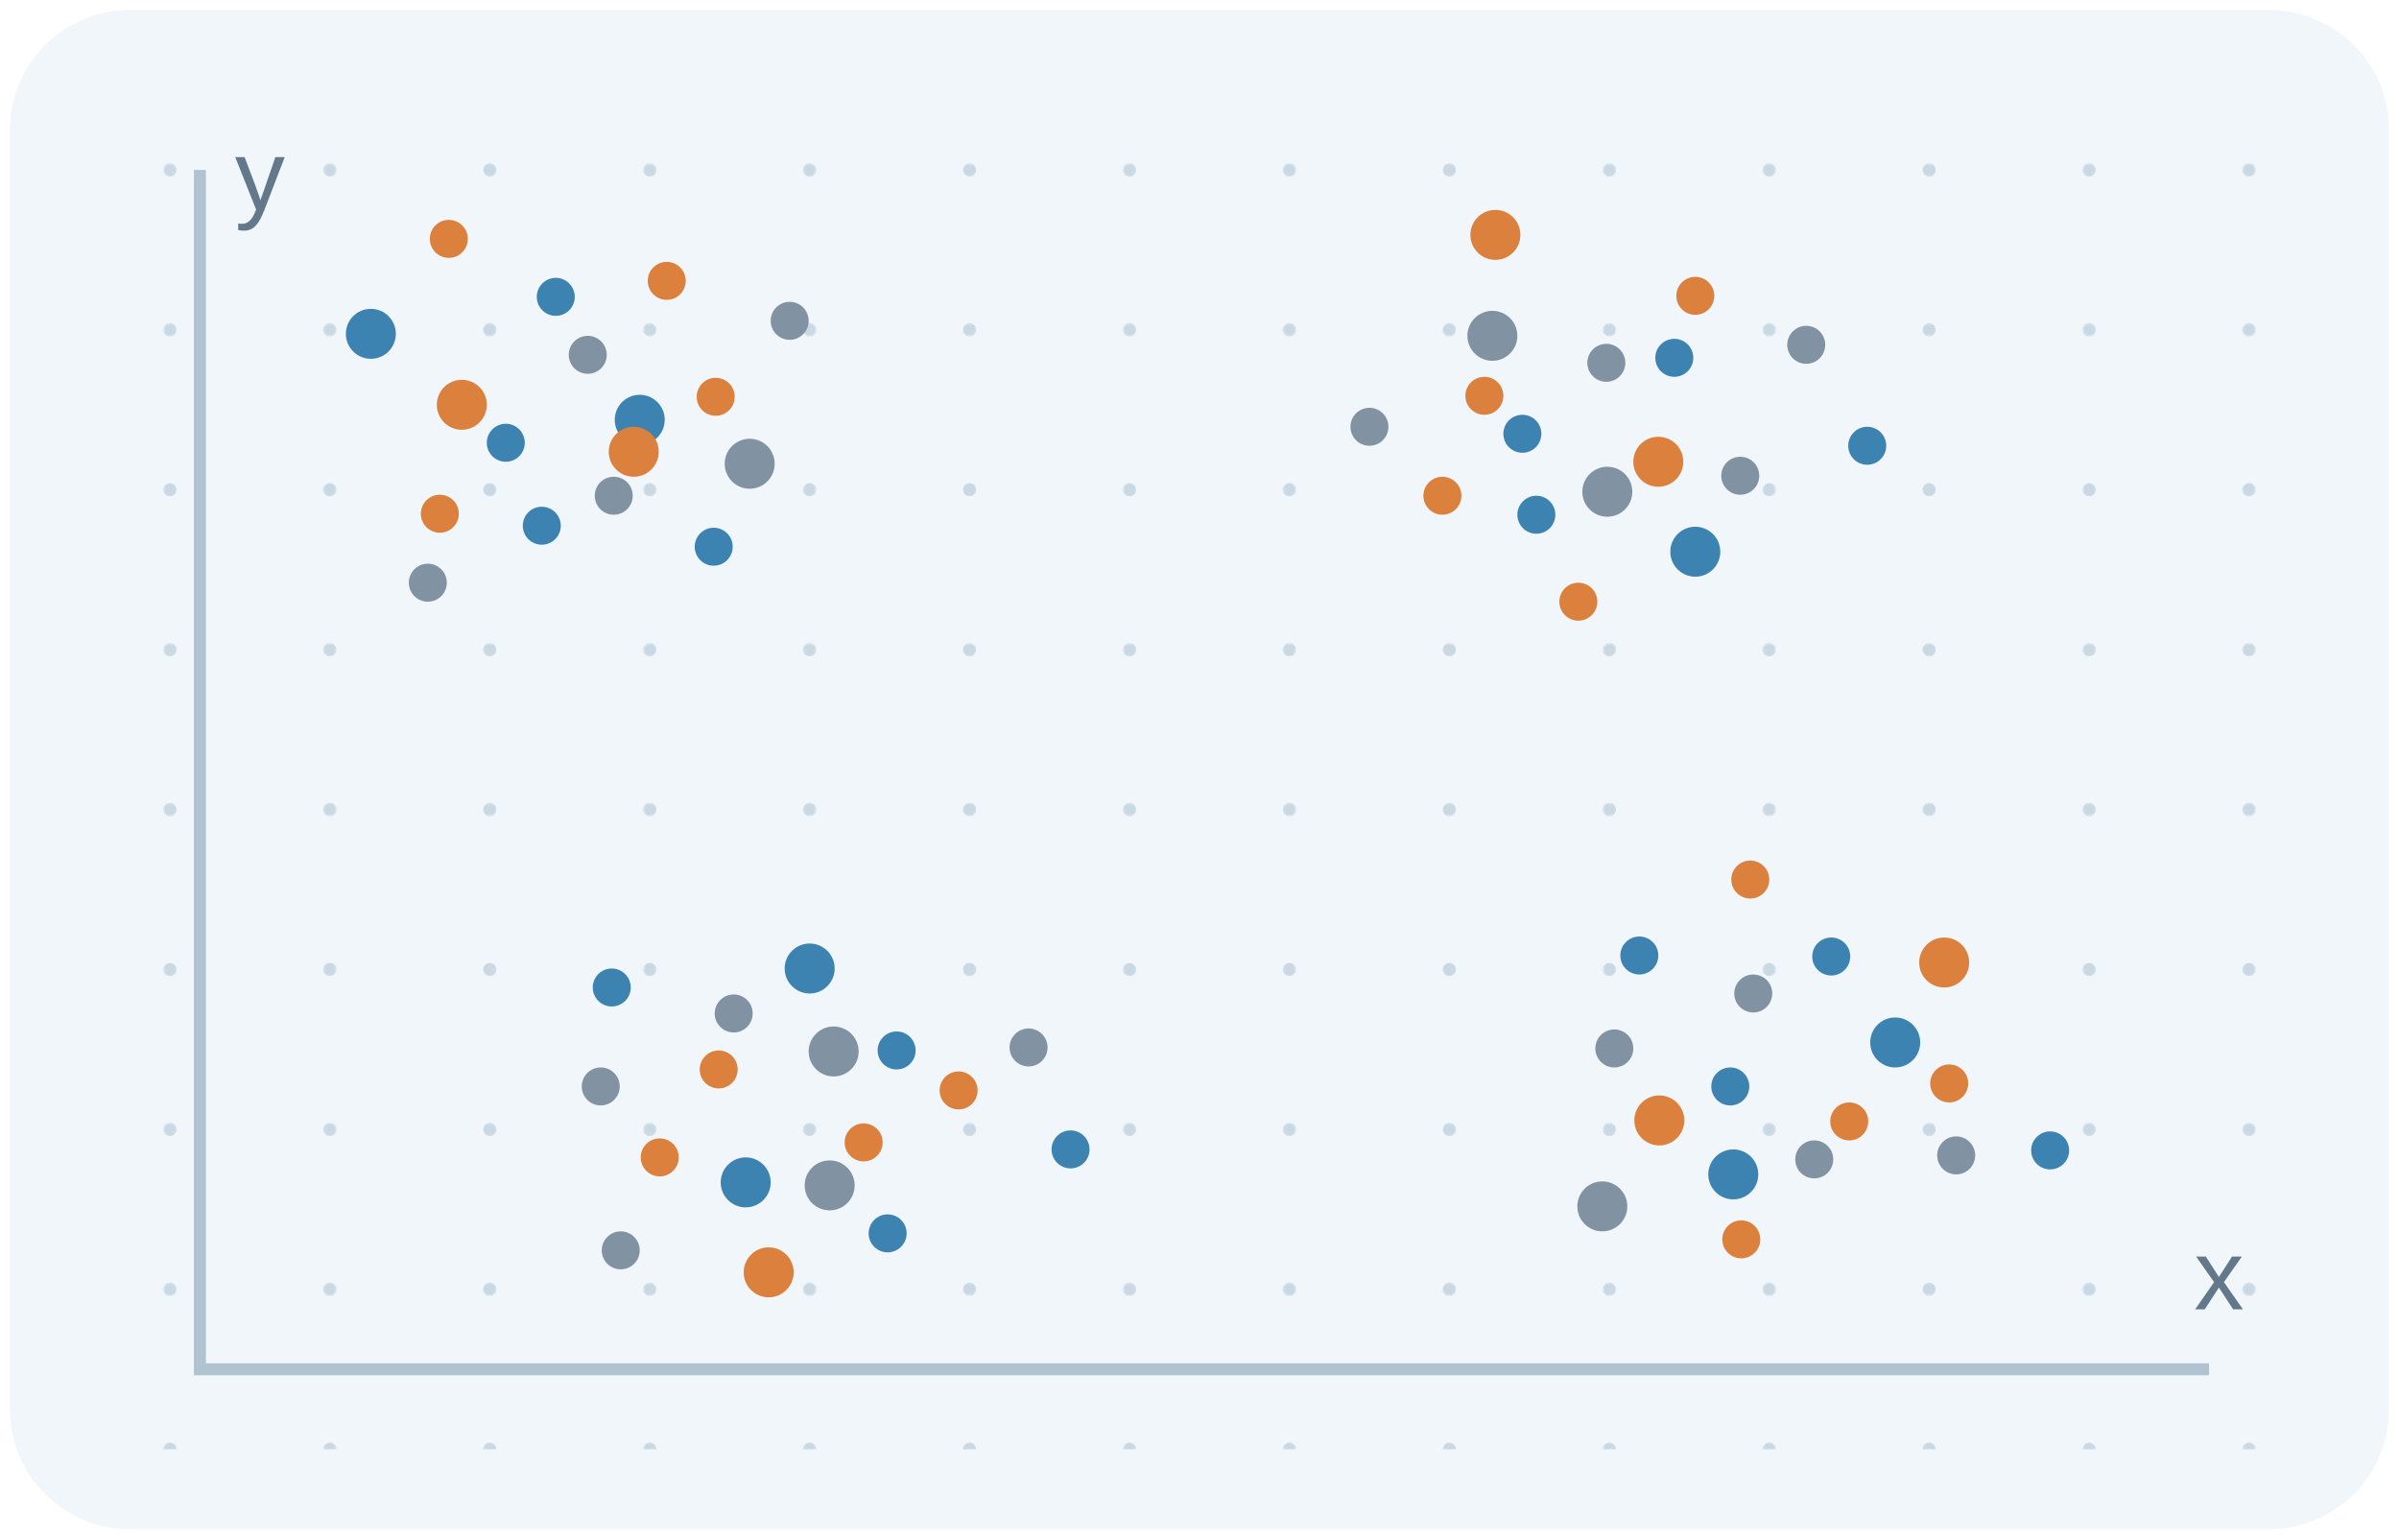
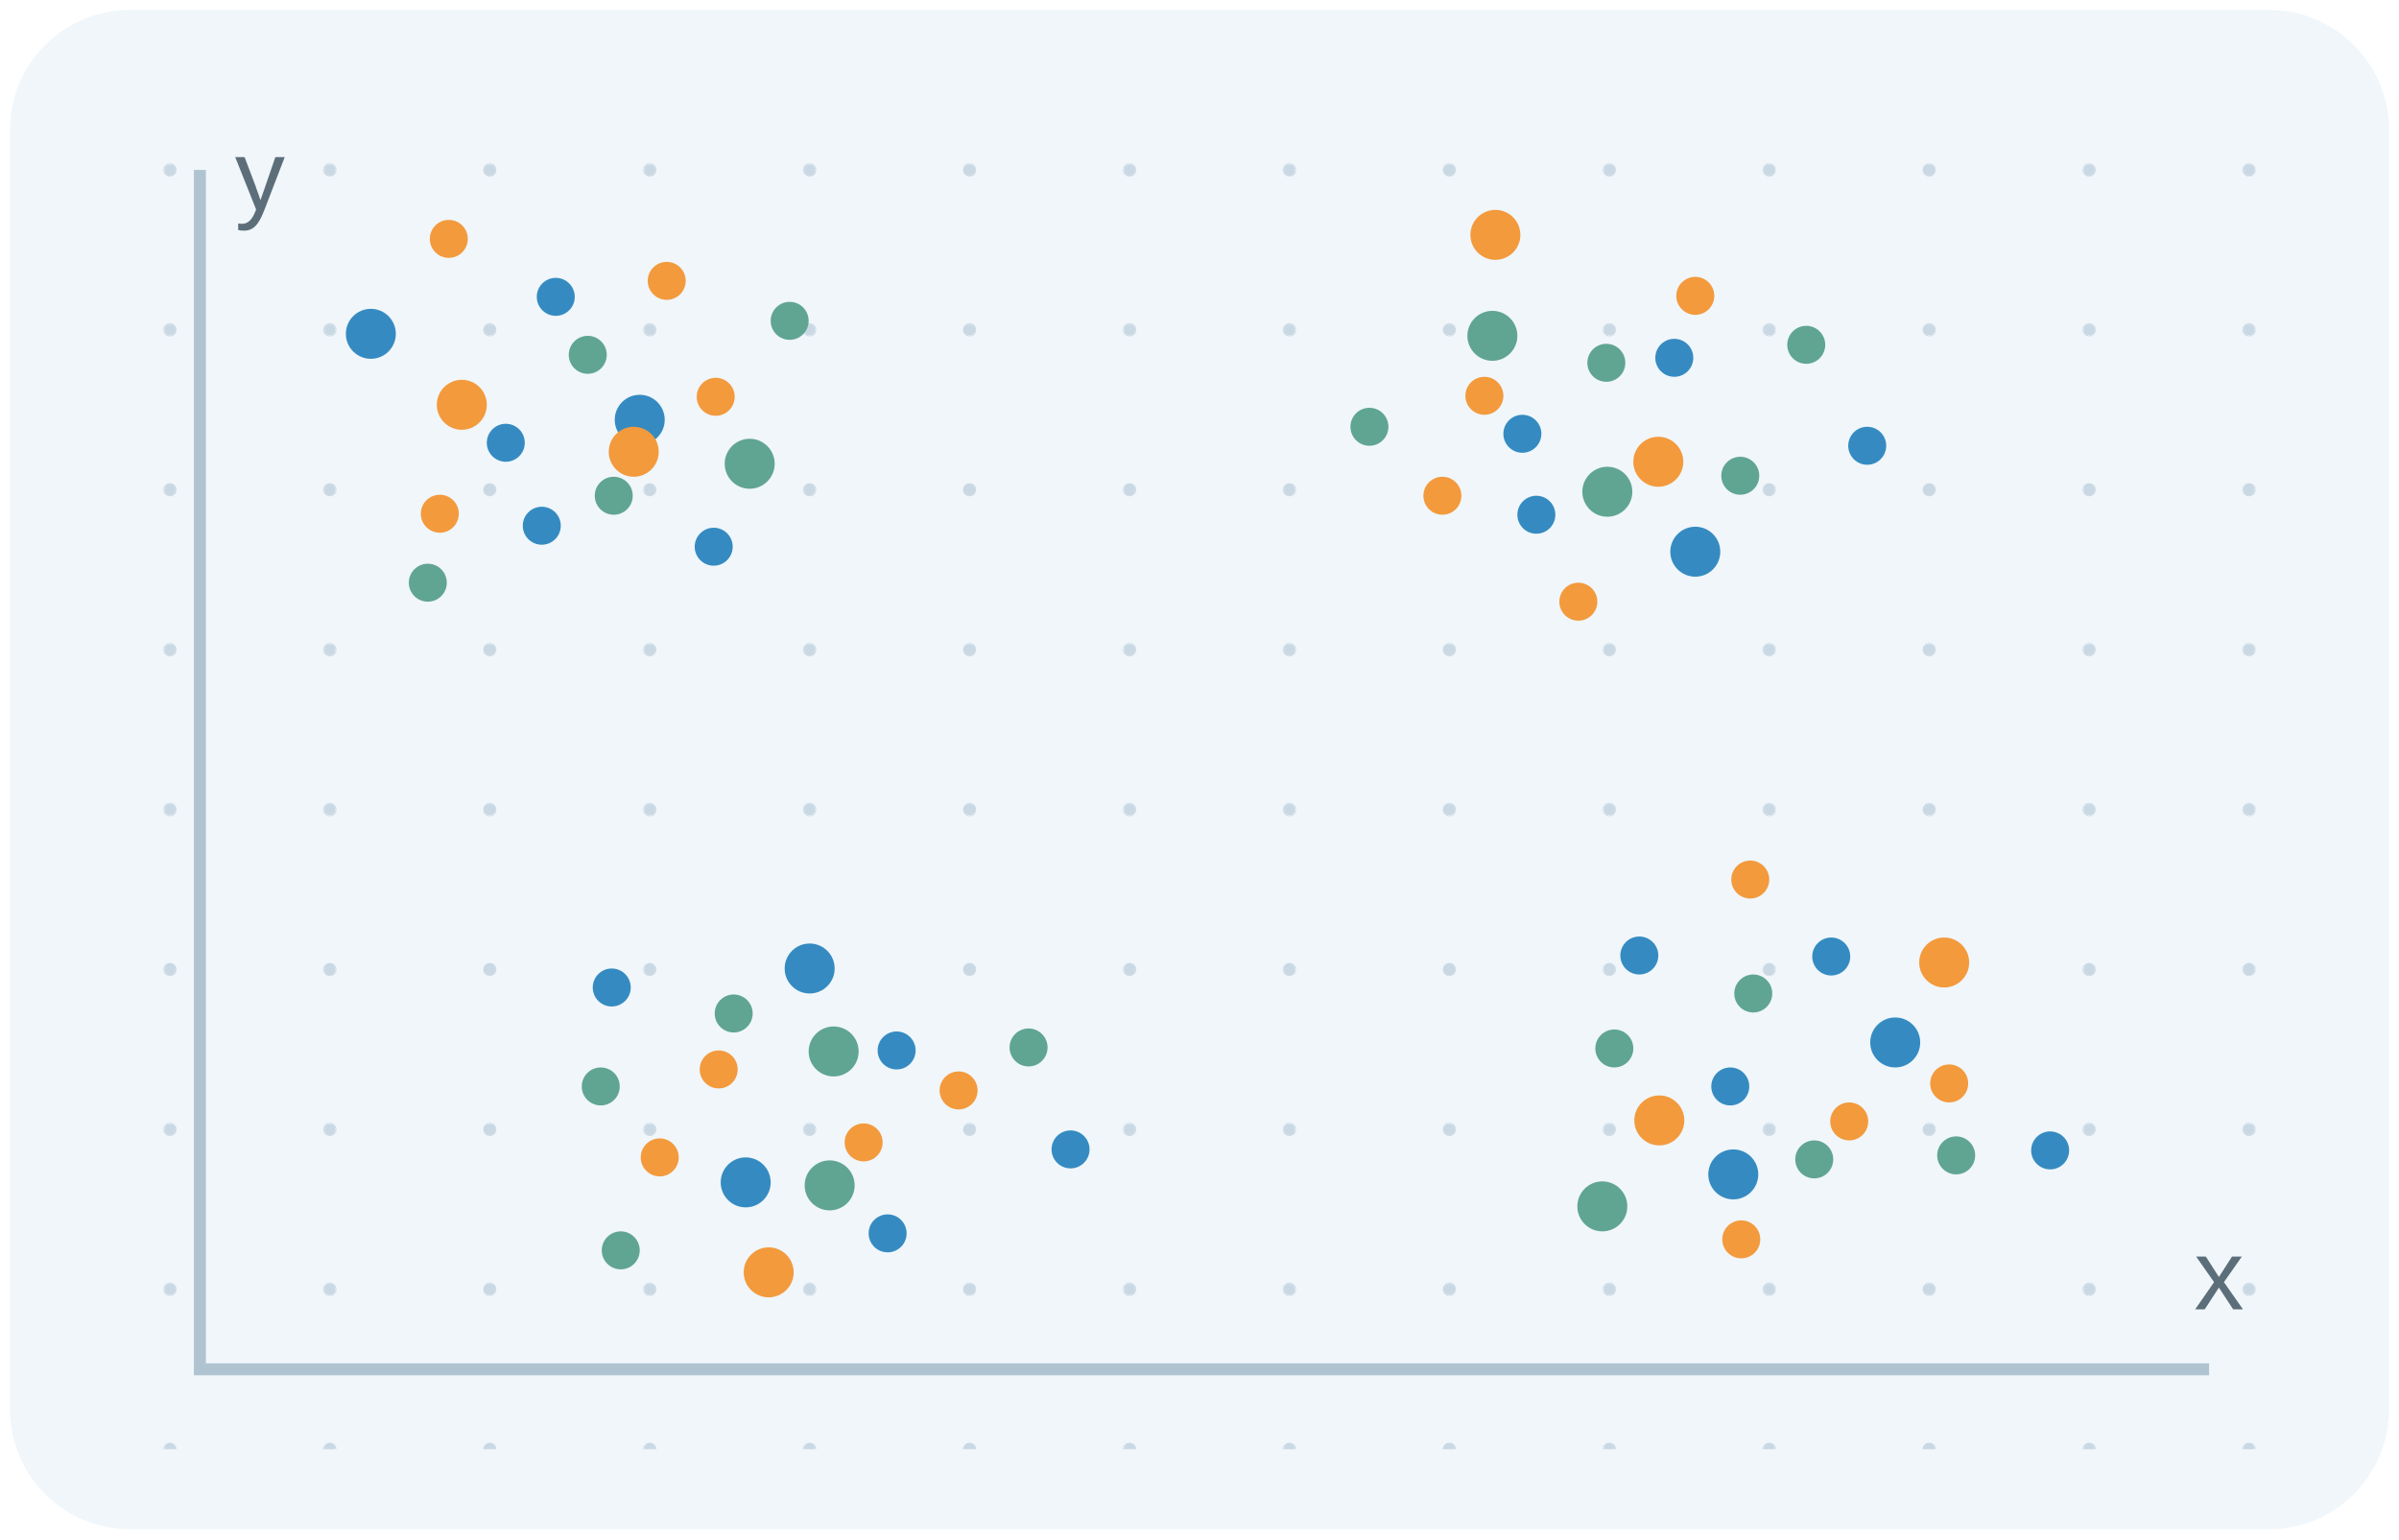
<svg xmlns="http://www.w3.org/2000/svg" width="240" height="154" viewBox="0 0 240 154" role="img" aria-labelledby="title">
  <defs>
    <pattern id="grid" width="16" height="16" patternUnits="userSpaceOnUse">
      <circle cx="1" cy="1" r=".65" fill="#c9d8e3" />
    </pattern>
    <filter id="soft">
      <feGaussianBlur stdDeviation="3" />
    </filter>
  </defs>
  <rect x="1" y="1" width="238" height="152" rx="12" fill="#f0f6fa" />
  <rect x="10" y="9" width="220" height="136" fill="url(#grid)" />
  <path d="M20 17V137H221" fill="none" stroke="#b0c3d0" stroke-width="1.2" />
-   <circle cx="64.0" cy="42.0" r="2.5" fill="#3c83b1" />
-   <circle cx="44.0" cy="51.4" r="1.9" fill="#dc803e" />
-   <circle cx="58.8" cy="35.5" r="1.9" fill="#8192a2" />
-   <circle cx="71.4" cy="54.7" r="1.9" fill="#3c83b1" />
-   <circle cx="46.2" cy="40.5" r="2.5" fill="#dc803e" />
-   <circle cx="79.0" cy="32.1" r="1.9" fill="#8192a2" />
-   <circle cx="54.2" cy="52.6" r="1.9" fill="#3c83b1" />
-   <circle cx="44.9" cy="23.9" r="1.9" fill="#dc803e" />
-   <circle cx="75.0" cy="46.4" r="2.5" fill="#8192a2" />
-   <circle cx="50.6" cy="44.3" r="1.9" fill="#3c83b1" />
-   <circle cx="66.7" cy="28.1" r="1.9" fill="#dc803e" />
-   <circle cx="61.4" cy="49.6" r="1.9" fill="#8192a2" />
-   <circle cx="37.1" cy="33.4" r="2.5" fill="#3c83b1" />
-   <circle cx="71.6" cy="39.7" r="1.9" fill="#dc803e" />
-   <circle cx="42.8" cy="58.3" r="1.9" fill="#8192a2" />
-   <circle cx="55.6" cy="29.7" r="1.9" fill="#3c83b1" />
-   <circle cx="63.4" cy="45.2" r="2.5" fill="#dc803e" />
-   <circle cx="165.9" cy="46.2" r="2.5" fill="#dc803e" />
-   <circle cx="137.0" cy="42.7" r="1.9" fill="#8192a2" />
-   <circle cx="167.5" cy="35.8" r="1.9" fill="#3c83b1" />
-   <circle cx="157.9" cy="60.2" r="1.9" fill="#dc803e" />
-   <circle cx="149.3" cy="33.6" r="2.5" fill="#8192a2" />
-   <circle cx="186.8" cy="44.6" r="1.9" fill="#3c83b1" />
-   <circle cx="144.3" cy="49.6" r="1.9" fill="#dc803e" />
-   <circle cx="160.7" cy="36.3" r="1.9" fill="#8192a2" />
-   <circle cx="169.6" cy="55.2" r="2.5" fill="#3c83b1" />
-   <circle cx="148.5" cy="39.6" r="1.9" fill="#dc803e" />
-   <circle cx="180.7" cy="34.5" r="1.9" fill="#8192a2" />
-   <circle cx="153.7" cy="51.5" r="1.9" fill="#3c83b1" />
-   <circle cx="149.6" cy="23.5" r="2.5" fill="#dc803e" />
-   <circle cx="174.1" cy="47.6" r="1.9" fill="#8192a2" />
-   <circle cx="152.3" cy="43.4" r="1.9" fill="#3c83b1" />
-   <circle cx="169.6" cy="29.6" r="1.9" fill="#dc803e" />
-   <circle cx="160.8" cy="49.2" r="2.5" fill="#8192a2" />
-   <circle cx="83.0" cy="118.6" r="2.5" fill="#8192a2" />
-   <circle cx="61.2" cy="98.8" r="1.9" fill="#3c83b1" />
-   <circle cx="95.9" cy="109.1" r="1.9" fill="#dc803e" />
-   <circle cx="62.1" cy="125.1" r="1.9" fill="#8192a2" />
-   <circle cx="81.0" cy="96.9" r="2.5" fill="#3c83b1" />
-   <circle cx="86.4" cy="114.3" r="1.9" fill="#dc803e" />
-   <circle cx="60.1" cy="108.7" r="1.9" fill="#8192a2" />
-   <circle cx="89.7" cy="105.1" r="1.9" fill="#3c83b1" />
-   <circle cx="76.9" cy="127.3" r="2.5" fill="#dc803e" />
-   <circle cx="73.4" cy="101.4" r="1.9" fill="#8192a2" />
-   <circle cx="107.1" cy="115.0" r="1.9" fill="#3c83b1" />
-   <circle cx="66.0" cy="115.8" r="1.9" fill="#dc803e" />
-   <circle cx="83.4" cy="105.2" r="2.5" fill="#8192a2" />
-   <circle cx="88.8" cy="123.4" r="1.9" fill="#3c83b1" />
-   <circle cx="71.9" cy="107.0" r="1.9" fill="#dc803e" />
-   <circle cx="102.9" cy="104.8" r="1.9" fill="#8192a2" />
-   <circle cx="74.6" cy="118.3" r="2.5" fill="#3c83b1" />
-   <circle cx="173.4" cy="117.5" r="2.5" fill="#3c83b1" />
-   <circle cx="175.1" cy="88.0" r="1.9" fill="#dc803e" />
-   <circle cx="195.7" cy="115.6" r="1.9" fill="#8192a2" />
-   <circle cx="173.1" cy="108.7" r="1.9" fill="#3c83b1" />
-   <circle cx="194.5" cy="96.3" r="2.5" fill="#dc803e" />
-   <circle cx="181.5" cy="116.0" r="1.9" fill="#8192a2" />
-   <circle cx="164.0" cy="95.6" r="1.9" fill="#3c83b1" />
-   <circle cx="195.0" cy="108.4" r="1.9" fill="#dc803e" />
-   <circle cx="160.3" cy="120.7" r="2.5" fill="#8192a2" />
-   <circle cx="183.2" cy="95.7" r="1.9" fill="#3c83b1" />
-   <circle cx="185.0" cy="112.2" r="1.9" fill="#dc803e" />
-   <circle cx="161.5" cy="104.9" r="1.9" fill="#8192a2" />
-   <circle cx="189.6" cy="104.3" r="2.5" fill="#3c83b1" />
-   <circle cx="174.2" cy="124.0" r="1.9" fill="#dc803e" />
-   <circle cx="175.4" cy="99.4" r="1.9" fill="#8192a2" />
-   <circle cx="205.1" cy="115.1" r="1.9" fill="#3c83b1" />
-   <circle cx="166.0" cy="112.1" r="2.5" fill="#dc803e" />
-   <text x="222" y="131" text-anchor="middle" font-family="Arial, sans-serif" font-size="10" fill="#63798b">x</text>
-   <text x="26" y="21" text-anchor="middle" font-family="Arial, sans-serif" font-size="10" fill="#63798b">y</text>
+   <circle cx="64.0" cy="42.0" r="2.5" fill="#358BC1" />
+   <circle cx="44.0" cy="51.4" r="1.9" fill="#F39A3D" />
+   <circle cx="58.8" cy="35.5" r="1.9" fill="#60A592" />
+   <circle cx="71.4" cy="54.7" r="1.9" fill="#358BC1" />
+   <circle cx="46.2" cy="40.5" r="2.5" fill="#F39A3D" />
+   <circle cx="79.0" cy="32.1" r="1.9" fill="#60A592" />
+   <circle cx="54.2" cy="52.6" r="1.9" fill="#358BC1" />
+   <circle cx="44.9" cy="23.9" r="1.9" fill="#F39A3D" />
+   <circle cx="75.0" cy="46.4" r="2.5" fill="#60A592" />
+   <circle cx="50.6" cy="44.3" r="1.9" fill="#358BC1" />
+   <circle cx="66.7" cy="28.1" r="1.9" fill="#F39A3D" />
+   <circle cx="61.4" cy="49.6" r="1.9" fill="#60A592" />
+   <circle cx="37.1" cy="33.4" r="2.5" fill="#358BC1" />
+   <circle cx="71.6" cy="39.7" r="1.9" fill="#F39A3D" />
+   <circle cx="42.8" cy="58.3" r="1.9" fill="#60A592" />
+   <circle cx="55.6" cy="29.7" r="1.9" fill="#358BC1" />
+   <circle cx="63.4" cy="45.2" r="2.5" fill="#F39A3D" />
+   <circle cx="165.9" cy="46.2" r="2.5" fill="#F39A3D" />
+   <circle cx="137.0" cy="42.7" r="1.9" fill="#60A592" />
+   <circle cx="167.5" cy="35.8" r="1.9" fill="#358BC1" />
+   <circle cx="157.9" cy="60.2" r="1.9" fill="#F39A3D" />
+   <circle cx="149.3" cy="33.6" r="2.5" fill="#60A592" />
+   <circle cx="186.8" cy="44.6" r="1.9" fill="#358BC1" />
+   <circle cx="144.3" cy="49.6" r="1.9" fill="#F39A3D" />
+   <circle cx="160.7" cy="36.3" r="1.9" fill="#60A592" />
+   <circle cx="169.6" cy="55.2" r="2.5" fill="#358BC1" />
+   <circle cx="148.5" cy="39.6" r="1.9" fill="#F39A3D" />
+   <circle cx="180.7" cy="34.5" r="1.9" fill="#60A592" />
+   <circle cx="153.7" cy="51.5" r="1.9" fill="#358BC1" />
+   <circle cx="149.6" cy="23.5" r="2.5" fill="#F39A3D" />
+   <circle cx="174.1" cy="47.6" r="1.9" fill="#60A592" />
+   <circle cx="152.3" cy="43.4" r="1.9" fill="#358BC1" />
+   <circle cx="169.6" cy="29.6" r="1.9" fill="#F39A3D" />
+   <circle cx="160.8" cy="49.2" r="2.5" fill="#60A592" />
+   <circle cx="83.0" cy="118.6" r="2.5" fill="#60A592" />
+   <circle cx="61.2" cy="98.8" r="1.9" fill="#358BC1" />
+   <circle cx="95.9" cy="109.1" r="1.9" fill="#F39A3D" />
+   <circle cx="62.1" cy="125.1" r="1.9" fill="#60A592" />
+   <circle cx="81.0" cy="96.9" r="2.5" fill="#358BC1" />
+   <circle cx="86.4" cy="114.3" r="1.9" fill="#F39A3D" />
+   <circle cx="60.1" cy="108.7" r="1.9" fill="#60A592" />
+   <circle cx="89.7" cy="105.1" r="1.9" fill="#358BC1" />
+   <circle cx="76.9" cy="127.3" r="2.5" fill="#F39A3D" />
+   <circle cx="73.4" cy="101.4" r="1.9" fill="#60A592" />
+   <circle cx="107.1" cy="115.0" r="1.9" fill="#358BC1" />
+   <circle cx="66.0" cy="115.8" r="1.9" fill="#F39A3D" />
+   <circle cx="83.4" cy="105.2" r="2.5" fill="#60A592" />
+   <circle cx="88.8" cy="123.4" r="1.9" fill="#358BC1" />
+   <circle cx="71.9" cy="107.0" r="1.9" fill="#F39A3D" />
+   <circle cx="102.9" cy="104.8" r="1.9" fill="#60A592" />
+   <circle cx="74.6" cy="118.3" r="2.5" fill="#358BC1" />
+   <circle cx="173.4" cy="117.5" r="2.5" fill="#358BC1" />
+   <circle cx="175.1" cy="88.0" r="1.9" fill="#F39A3D" />
+   <circle cx="195.7" cy="115.6" r="1.9" fill="#60A592" />
+   <circle cx="173.1" cy="108.7" r="1.9" fill="#358BC1" />
+   <circle cx="194.5" cy="96.3" r="2.5" fill="#F39A3D" />
+   <circle cx="181.5" cy="116.0" r="1.9" fill="#60A592" />
+   <circle cx="164.0" cy="95.6" r="1.9" fill="#358BC1" />
+   <circle cx="195.0" cy="108.4" r="1.9" fill="#F39A3D" />
+   <circle cx="160.3" cy="120.7" r="2.5" fill="#60A592" />
+   <circle cx="183.2" cy="95.7" r="1.9" fill="#358BC1" />
+   <circle cx="185.0" cy="112.2" r="1.9" fill="#F39A3D" />
+   <circle cx="161.5" cy="104.9" r="1.9" fill="#60A592" />
+   <circle cx="189.6" cy="104.3" r="2.5" fill="#358BC1" />
+   <circle cx="174.2" cy="124.0" r="1.9" fill="#F39A3D" />
+   <circle cx="175.4" cy="99.4" r="1.9" fill="#60A592" />
+   <circle cx="205.1" cy="115.1" r="1.9" fill="#358BC1" />
+   <circle cx="166.0" cy="112.1" r="2.5" fill="#F39A3D" />
+   <text x="222" y="131" text-anchor="middle" font-family="Arial, sans-serif" font-size="10" fill="#5C6E79">x</text>
+   <text x="26" y="21" text-anchor="middle" font-family="Arial, sans-serif" font-size="10" fill="#5C6E79">y</text>
</svg>
